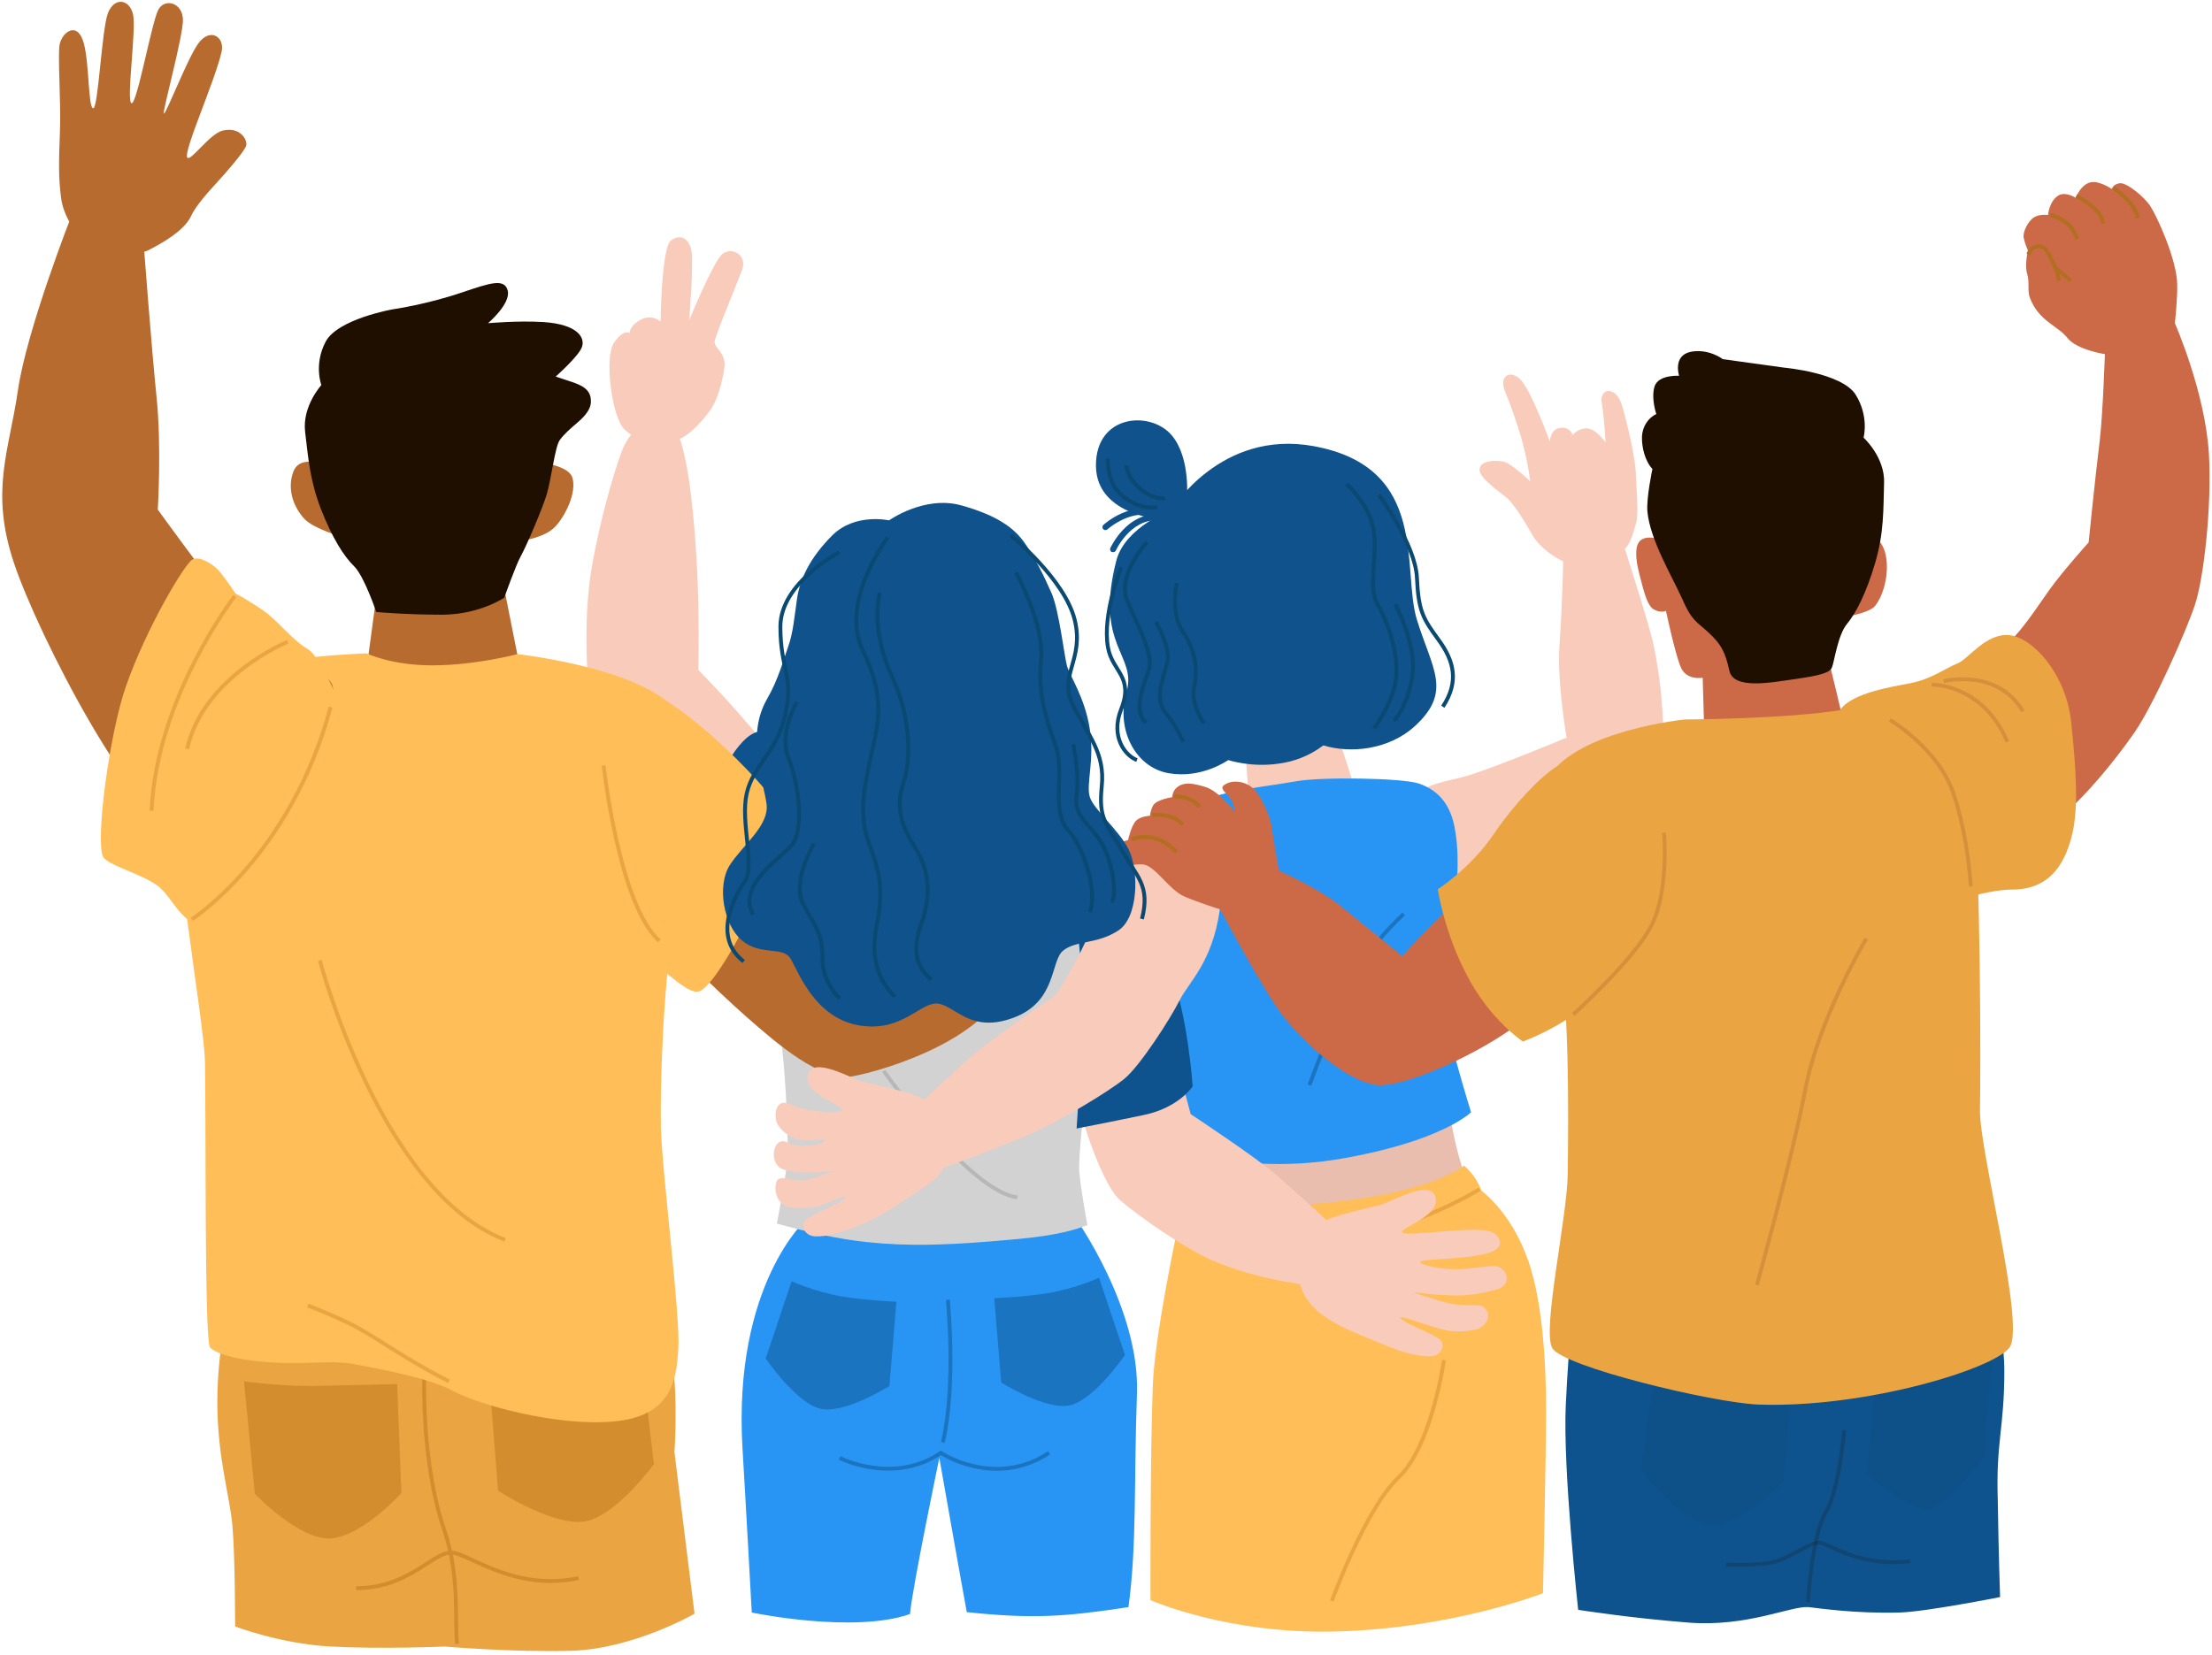
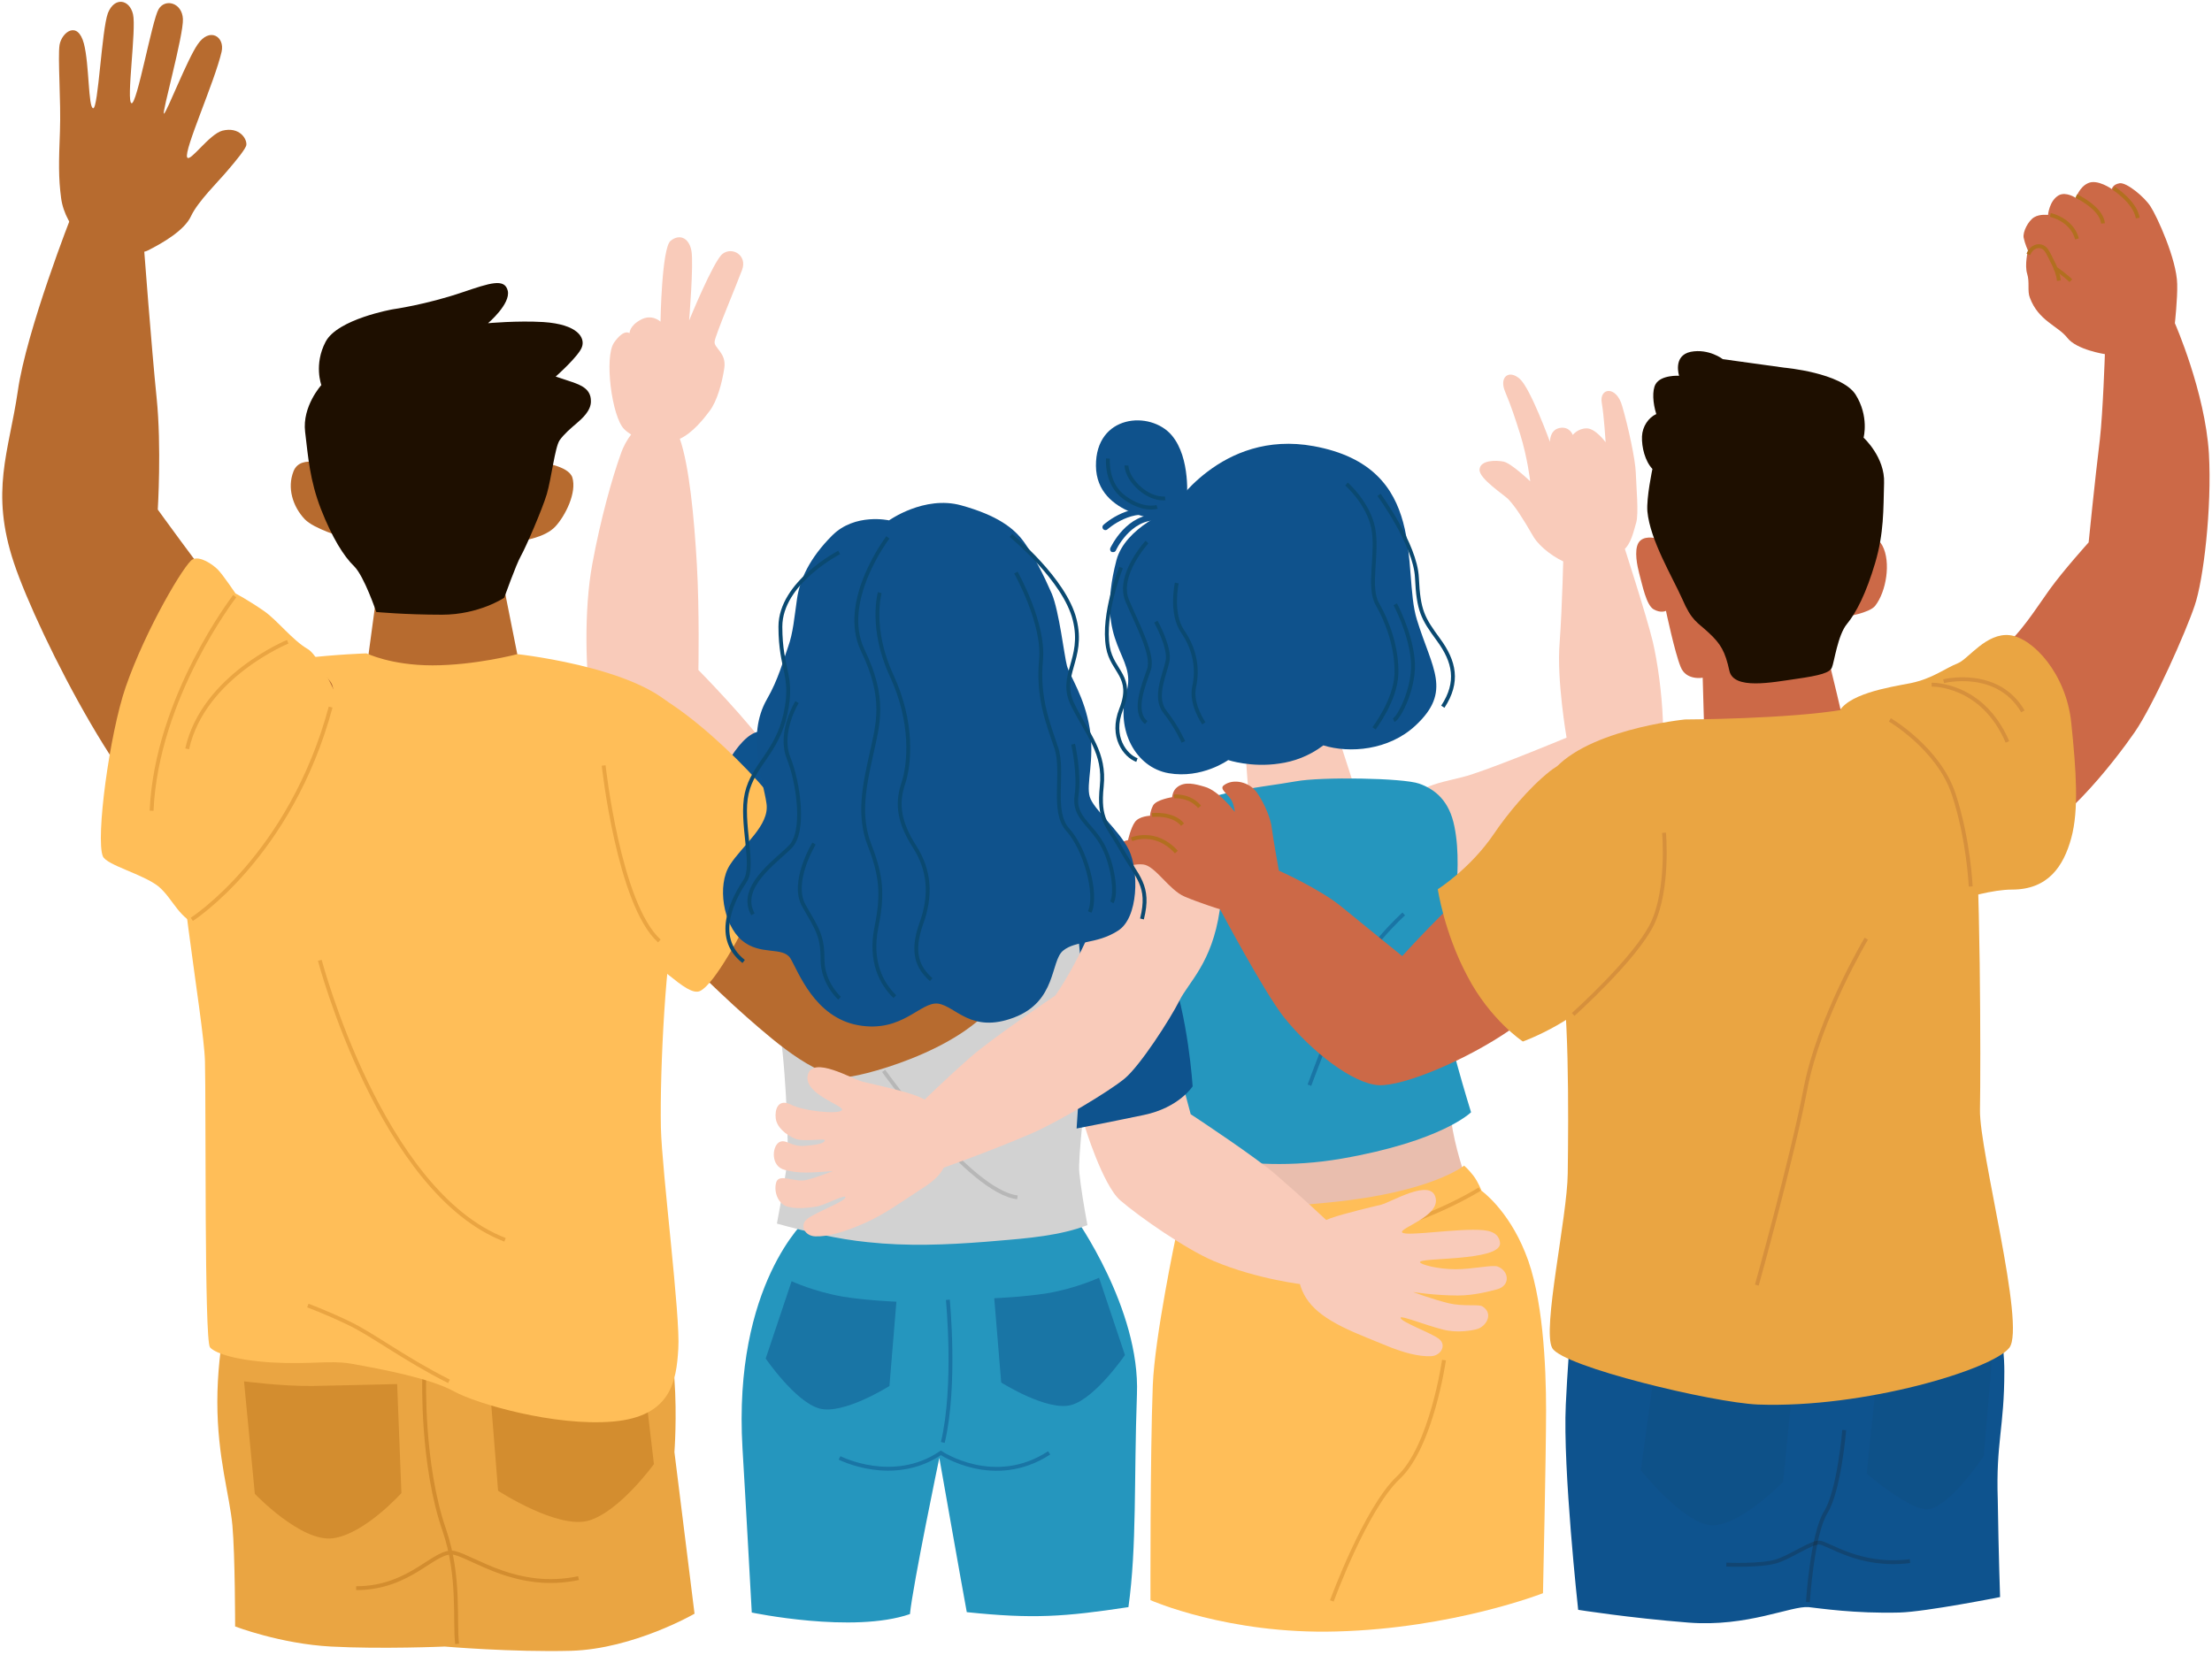
<svg xmlns="http://www.w3.org/2000/svg" width="572" height="428" viewBox="0 0 572 428" fill="none">
-   <path d="M291.8 415.7C275.3 418.2 267.2 418.8 250 417C248.8 410.6 242.9 377.1 242.9 377.1C242.9 377.1 236.1 409.7 235.3 417.5C220.6 422.6 194.4 417.1 194.4 417.1C194.4 417.1 192.7 386 192 374.6C189.5 332.2 208.6 315.3 208.6 315.3C208.6 315.3 223.8 312.9 244.2 313.1C264.6 313.3 278 314.9 278 314.9C278 314.9 294.9 338.5 294 360.7C293.2 382.9 294 399.9 291.8 415.7Z" fill="#2895F4" />
+   <path d="M291.8 415.7C275.3 418.2 267.2 418.8 250 417C248.8 410.6 242.9 377.1 242.9 377.1C242.9 377.1 236.1 409.7 235.3 417.5C220.6 422.6 194.4 417.1 194.4 417.1C194.4 417.1 192.7 386 192 374.6C189.5 332.2 208.6 315.3 208.6 315.3C208.6 315.3 223.8 312.9 244.2 313.1C264.6 313.3 278 314.9 278 314.9C278 314.9 294.9 338.5 294 360.7C293.2 382.9 294 399.9 291.8 415.7Z" fill="#2596BE" />
  <path opacity="0.5" d="M217.1 377.1C217.1 377.1 230.9 384.2 243.3 375.8C243.3 375.8 257.1 385.1 271.3 375.8" stroke="#0E538C" stroke-miterlimit="10" />
  <path opacity="0.5" d="M245.1 336.2C245.1 336.2 247.3 358.4 243.8 373.1" stroke="#0E538C" stroke-miterlimit="10" />
  <path opacity="0.5" d="M257.1 335.8L258.9 357.6C258.9 357.6 270.9 365.2 277.1 363.4C283.3 361.6 290.9 350.5 290.9 350.5L284.2 330.5C284.2 330.5 278.4 333.2 270.9 334.5C264.7 335.5 257.1 335.8 257.1 335.8Z" fill="#0E538C" />
  <path opacity="0.5" d="M231.8 336.7L230 358.5C230 358.5 218 366.1 211.8 364.3C205.6 362.5 198 351.4 198 351.4L204.7 331.4C204.7 331.4 210.5 334.1 218 335.4C224.2 336.4 231.8 336.7 231.8 336.7Z" fill="#0E538C" />
  <path d="M200.9 316.5C208.6 318.6 216.4 320.5 224.4 321.3C234.6 322.4 244.7 322 254.9 321.2C262.8 320.5 271 320.1 278.6 317.8C279.5 317.5 280.3 317.2 281.2 316.9C280.3 312 279.5 307.2 279.1 303.3C278.7 299.7 280.7 282.6 282 271.7C283.3 260.8 283.3 227.7 278.1 224.2C272.9 220.7 261.1 219.5 258 219C245.6 216.9 227.5 217 220.6 218.1C214.1 219.1 204.5 223.4 201.9 229.4C198.5 237.2 198.9 252 201 262.7C203.2 273.4 203.8 294.2 203.7 299.1C203.5 302.2 202.3 309 200.9 316.5Z" fill="#D2D2D2" />
  <path d="M228.5 277C228.5 277 250.7 308.3 263.1 309.7" stroke="#B7B7B7" stroke-miterlimit="10" />
  <path d="M307.2 282.7C330.9 288.6 356.3 282.4 374.7 277.8C373.7 295.1 381 307.7 380.2 310C379.5 312.2 357.6 323 342.7 323.9C327.8 324.8 306.6 317.5 305.4 315.2C304.9 313.8 307.9 297.5 307.2 282.7Z" fill="#E9BEAE" />
  <path d="M321.6 188.6L323 207.3L350 202.8L341.8 177.4L321.6 188.6Z" fill="#F9CBBA" />
  <path d="M366.4 160.3C362.4 147.5 369.8 120.9 339.7 115.4C315.6 111 303 131.8 303 131.8C303 131.8 291 136.3 288.7 144.9C282.9 167.2 294.1 169.3 291.3 179C288.5 188.7 293.6 198.5 302.2 200C310.8 201.5 317.6 196.6 317.6 196.6C317.6 196.6 323.6 198.6 330.8 197.5C334.5 197 338.5 195.6 342.2 192.8C349 194.9 359.1 194.1 366 187.7C375.6 178.8 370.3 173 366.4 160.3Z" fill="#0F528C" />
  <path d="M289.9 146.8C289.9 146.8 285 158.8 286.5 167.4C287.6 173.8 293.3 174.9 289.9 183.5C287.1 190.6 291 195.5 294 196.6" stroke="#0A4971" stroke-miterlimit="10" />
  <path d="M348.2 125.2C348.2 125.2 353.8 130.1 355.1 136.6C356.4 143.2 353.6 151.8 356.2 156.3C358.8 160.8 361.3 167.6 361.1 174.3C360.9 181.1 355.3 188.4 355.3 188.4" stroke="#0A4971" stroke-miterlimit="10" />
  <path d="M360.8 156.3C360.8 156.3 364.6 163.4 365.3 170.4C366.1 177.3 361.9 185.6 360.4 186.3" stroke="#0A4971" stroke-miterlimit="10" />
  <path d="M296.6 140.2C296.6 140.2 288.7 148.8 291.5 155.4C294.3 162 298.4 169.5 297.1 173.2C295.8 177 292.8 184.1 296.4 186.9" stroke="#0A4971" stroke-miterlimit="10" />
  <path d="M298.9 160.8C298.9 160.8 302.7 167.6 301.9 171.1C301.1 174.7 298.3 180.5 301.3 184.2C304.3 188 306 191.9 306 191.9" stroke="#0A4971" stroke-miterlimit="10" />
  <path d="M304.3 150.8C304.3 150.8 302.6 158.6 305.8 163.3C309.1 168.1 309.8 173.1 308.8 177.6C307.8 182.1 311.3 187.1 311.3 187.1" stroke="#0A4971" stroke-miterlimit="10" />
  <path d="M301.7 134.6C301.7 134.6 283.5 133.8 283.4 120.5C283.3 107.2 297.5 106.1 303 112.6C308 118.5 306.9 129.4 306.9 129.4L301.7 134.6Z" fill="#0F528C" />
  <path d="M300 134C299.8 134.1 299.6 134 299.5 134C293.1 130.9 286.4 136.9 286.4 136.9C286.1 137.2 285.6 137.2 285.3 136.9C285 136.6 285 136.1 285.3 135.8C285.6 135.5 292.8 129.1 300.1 132.6C300.5 132.8 300.6 133.2 300.4 133.6C300.3 133.8 300.2 133.9 300 134Z" fill="#0F528C" />
  <path d="M288 142.8C287.8 142.8 287.6 142.8 287.5 142.8C287.1 142.6 287 142.2 287.1 141.8C287.3 141.4 291.4 132.6 299.5 133.1C299.9 133.1 300.2 133.5 300.2 133.9C300.2 134.3 299.8 134.6 299.4 134.6C292.3 134.2 288.5 142.4 288.5 142.5C288.4 142.6 288.2 142.8 288 142.8Z" fill="#0F528C" />
  <path d="M356.6 128C356.6 128 366 140.8 366.4 149.4C366.8 158 367.9 159.9 372 165.5C376.1 171.1 377.3 176.4 373.1 182.8" stroke="#0A4971" stroke-miterlimit="10" />
  <path d="M286.5 118.6C286.5 118.6 285.9 125.2 290.8 128.7C295.7 132.3 299.2 131.1 299.2 131.1" stroke="#0A4971" stroke-miterlimit="10" />
  <path d="M291.3 120.4C291.3 120.4 291.2 123.2 294.7 126.3C298.2 129.4 301.3 128.9 301.3 128.9" stroke="#0A4971" stroke-miterlimit="10" />
  <path d="M411.3 141C407.6 141.5 404.3 142.5 404.3 142.5C404.3 142.5 404 156.8 403.3 166.3C402.5 175.8 405.1 190.8 405.1 190.8C405.1 190.8 388.8 197.6 380.6 200.3C374.3 202.4 366.8 202.3 362.1 209.2C357.4 216.1 362.6 241.6 374.1 239.8C385.6 238.1 392.6 233 405.1 224.8C419 215.7 423.9 209.7 427.8 203.2C431.7 196.7 429.9 176.8 427.4 166C425.8 159.3 419.6 140.2 419.6 140.2C419.6 140.2 415 140.5 411.3 141Z" fill="#F9CBBA" />
  <path d="M405.9 145.9C409.9 147.3 417.9 143.8 419.8 142.3C421.8 140.7 422.4 137.5 423.1 135.2C423.8 132.9 423.1 125.6 423 122.3C422.9 118.9 421 110.2 419.5 105.1C418 99.6 413.5 100.3 414.2 104.2C414.8 107.7 415.2 114.4 415.2 114.4C415.2 114.4 412.6 110.8 410.3 110.8C408 110.8 406.7 112.5 406.7 112.5C406.7 112.5 405.9 110.2 403.3 110.7C400.7 111.2 400.8 114.3 400.8 114.3C400.8 114.3 395.8 100.5 393 98C390.2 95.5 387.6 97.5 389.2 101.3C390.8 105.1 391.8 108.2 393.1 112.3C395 118.4 395.7 124.5 395.7 124.5C395.7 124.5 390.8 119.8 388.8 119.4C386.8 119 382.8 119 382.6 121.4C382.3 123.8 389.3 128.2 390.2 129.3C391.9 131.2 393.4 133.4 396.7 139.1C398.2 141.4 401.9 144.5 405.9 145.9Z" fill="#F9CBBA" />
-   <path d="M373.3 259C373.3 253.1 375.8 239.9 376.4 233.6C376.9 227.1 377.4 220.2 376.1 213.8C374.8 207.2 371.2 204.2 367 202.7C362.8 201.2 341.5 200.9 335.1 202.1C325.8 203.8 306.5 205.2 302.8 212.7C299.1 220.1 302.8 247.7 304 262.7C304.8 273 301.6 296.3 301.6 296.3C301.6 296.3 320.9 304.2 346.9 299.7C372.9 295.2 380.4 287.7 380.4 287.7C380.4 287.7 373.3 264.9 373.3 259Z" fill="#2895F4" />
+   <path d="M373.3 259C373.3 253.1 375.8 239.9 376.4 233.6C376.9 227.1 377.4 220.2 376.1 213.8C374.8 207.2 371.2 204.2 367 202.7C362.8 201.2 341.5 200.9 335.1 202.1C325.8 203.8 306.5 205.2 302.8 212.7C299.1 220.1 302.8 247.7 304 262.7C304.8 273 301.6 296.3 301.6 296.3C301.6 296.3 320.9 304.2 346.9 299.7C372.9 295.2 380.4 287.7 380.4 287.7C380.4 287.7 373.3 264.9 373.3 259Z" fill="#2596BE" />
  <path opacity="0.5" d="M363 236.4C363 236.4 352.9 245.4 348.4 255.9C343.9 266.4 338.6 280.7 338.6 280.7" stroke="#0E538C" stroke-miterlimit="10" />
  <path d="M345.6 422C317.6 422.8 297.5 413.9 297.5 413.9C297.5 413.9 297.4 376.6 298.1 358.3C298.6 345.7 304.1 319.7 304.1 319.7C304.1 319.7 304.1 316.4 304.3 315.2C304.6 313.5 304.9 311.8 304.9 311.8C304.9 311.8 317.7 313.7 344 311C370.3 308.4 378.6 301.5 378.6 301.5C378.6 301.5 379.7 302.4 381 304.1C382.3 305.8 383.1 308 383.1 308C383.1 308 389.9 312.8 394.4 324C399 335.1 399.8 353.3 399.8 364.8C399.8 376.3 399 412.1 399 412.1C399 412.1 375.8 421.2 345.6 422Z" fill="#FFBE58" />
  <path d="M304 319.6C304 319.6 329.3 323.3 348.2 320.3C367.2 317.3 382.6 307.6 382.6 307.6" stroke="#EAA542" stroke-miterlimit="10" />
  <path d="M344.4 414.1C344.4 414.1 353.1 390.2 361.6 382.2C370.2 374.2 373.4 351.8 373.4 351.8" stroke="#EAA542" stroke-miterlimit="10" />
  <path d="M199.2 194.7C194 186.9 180.6 173.3 180.6 173.3C180.6 173.3 180.9 158.2 180.2 146C179.5 133.7 178.2 120.4 175.8 113.5C179.1 112 182.1 108.2 183.5 106.3C185.4 103.8 186.7 99.2 187.3 95.2C187.9 91.2 184.5 90 184.8 88.3C185 86.6 190.5 73.6 191.9 69.8C193.3 66 189.3 63.7 186.8 65.7C184.4 67.7 178.2 82.9 178.2 82.9C178.2 82.9 179.4 68.3 178.8 64.9C178.2 61.5 175.7 60.4 173.4 62.3C171.1 64.2 170.8 83.2 170.8 83.2C170.8 83.2 168.6 81.1 165.7 82.7C162.7 84.3 162.8 86.2 162.8 86.2C162.8 86.2 161.4 84.9 158.8 88.6C156.2 92.3 158.2 107.8 161.4 111C162 111.6 162.6 112 163.2 112.4C162.2 113.7 161.2 115.4 160.5 117.5C158.3 123.6 155.3 134.3 153.2 145.7C150.9 157.9 151.5 174.4 152.8 182.2C154.1 190 170.2 215.5 179.8 225.5C189 235.1 202.7 239.3 209.2 232C218.4 221.3 204.4 202.5 199.2 194.7Z" fill="#F9CBBA" />
  <path d="M200.5 261.3C200.5 261.3 204.5 247 207.7 239.1C211.6 229.3 222.1 218.2 222.1 218.2C222.1 218.2 219.8 214.2 214.9 207.8C211.7 203.6 202.3 192.7 200.1 190.6C195.1 185.8 189.2 193.6 184 205.4C179.5 215.6 179 235.2 179 235.2C179 235.2 182.8 243.6 189.3 250.9C192.9 255.2 200.5 261.3 200.5 261.3Z" fill="#0E538E" />
  <path d="M147.7 427C132.5 427.4 115 425.9 115 425.9C115 425.9 98.7 426.6 85.6 425.9C72.5 425.2 60.8 420.7 60.8 420.7C60.8 420.7 60.8 402.4 60.1 394.6C59.4 386.8 56.2 377 56.2 362.6C56.2 348.2 59.5 334.3 61.9 327.6C64.3 320.9 167.1 319.2 170.5 330.5C171.1 332.5 173.5 345.1 174.4 356.7C175.1 366.4 174.4 375.6 174.4 375.6L179.6 417.4C179.6 417.4 163.9 426.5 147.7 427Z" fill="#EAA542" />
  <path d="M126.5 356.6L128.8 385.6C128.8 385.6 144.3 395.7 152.3 393.3C160.3 390.9 169.1 378.7 169.1 378.7L165.8 350.8C165.8 350.8 154 353.1 144.3 354.8C136.3 356.3 126.5 356.6 126.5 356.6Z" fill="#D38D2F" />
  <path d="M63.1 357.3L65.9 386.4C65.9 386.4 77.8 398.9 86 397.9C94.2 396.9 103.8 386.2 103.8 386.2L102.7 358C102.7 358 90.8 358.3 80.9 358.5C72.9 358.6 63.1 357.3 63.1 357.3Z" fill="#D38D2F" />
  <path d="M109.7 356.6C109.7 356.6 109 378.8 114.9 395.8C119 407.8 117.5 419.3 118.2 425.2" stroke="#D38D2F" stroke-miterlimit="10" />
  <path d="M92.1 410.8C106.5 410.8 112.5 400.4 117.6 401.7C122.8 403 133.9 411.5 149.6 408.2" stroke="#D38D2F" stroke-miterlimit="10" />
  <path d="M94.9 172.2L98.1 148.5L130 150.3L135.1 175.9C135.1 175.9 129.7 193.8 110.4 189.6C91.2 185.6 93.9 172.3 94.9 172.2Z" fill="#B76B2F" />
  <path d="M148 123.5C147 120.4 139.7 119.6 139.7 119.6L135.2 139.8C135.2 139.8 140.9 139.1 143.6 136.2C146.2 133.4 149.2 127.4 148 123.5Z" fill="#B76B2F" />
  <path d="M85.5 120.7C85.5 120.7 77.8 117.1 75.9 121.9C74.2 126.2 75.7 131 78.8 134.3C81.2 136.8 88.5 138.9 88.5 138.9L85.5 120.7Z" fill="#B76B2F" />
  <path d="M147.9 98.8C146.7 98.4 143.7 97.4 143.7 97.4C143.7 97.4 149.8 92 150.5 89.7C151.3 87.4 149.5 83.9 140.5 83.3C133.8 82.9 126.2 83.6 126.2 83.6C126.2 83.6 132.1 78.6 131.3 75.2C130.5 71.9 126.7 73.2 119.6 75.6C110.2 78.8 101.6 80 101.6 80C101.6 80 87.3 82.5 84.2 88.4C81.1 94.3 83.1 99.6 83.1 99.6C83.1 99.6 78.1 105.1 78.9 111.7C79.7 118.3 80.1 124.2 83 131.7C85.9 139.1 88.9 143.9 91.6 146.5C94.2 149.1 97.3 158.3 97.3 158.3C97.3 158.3 104.7 159 114.3 159C123.9 159 130.4 154.6 130.4 154.6C130.4 154.6 133.4 146.1 134.7 143.8C136 141.5 140.2 131.8 141.4 127.8C142.6 123.7 143.5 115.7 144.7 113.9C145.9 112.2 147.7 110.7 149.1 109.5C150.5 108.3 152.9 106.2 152.8 103.7C152.8 100.6 150.2 99.6 147.9 98.8Z" fill="#1E0F00" />
  <path d="M90.7 98.7C90.7 98.7 86.2 87.9 98.1 86.9C113.8 85.6 123.8 83 123.8 83" fill="#1E0F00" />
  <path d="M94.2 100C94.2 100 95.5 93 107.3 95.2C119.1 97.4 138.6 97.4 138.6 97.4" fill="#1E0F00" />
  <path d="M99 101.3C99 101.3 105.1 103.5 116.8 106.1C128.6 108.7 136 105.7 136 105.7" fill="#1E0F00" />
  <path d="M90.3 104.3C90.3 104.3 82.9 109.5 85.5 120.6C88.1 131.7 93.3 138.7 93.3 138.7" fill="#1E0F00" />
-   <path d="M93.8 107C93.8 107 88.6 116.1 94.2 125.3Z" fill="#1E0F00" />
+   <path d="M93.8 107C93.8 107 88.6 116.1 94.2 125.3L93.8 107Z" fill="#1E0F00" />
  <path d="M133.8 169.2C133.8 169.2 171.7 173.3 176.9 187.1C182.1 200.8 177.6 227.8 174.9 236.5C172.2 245.2 170.6 276.6 170.9 291.7C171.2 303.4 176 340.6 175.4 348.9C174.9 357.2 173.6 366.4 158.5 367.7C143.5 369 123.2 363.1 117.4 359.9C111.5 356.6 99.1 354.2 90.6 352.7C85.1 351.8 80.5 353 70 352.4C59.6 351.7 55.3 349.7 54.3 348.5C52.8 346.6 53.3 285.6 53 274.5C52.7 263.4 44.2 218.3 46 201.6C47 192.4 49.3 181.1 55.2 176.4C63.4 170 94.8 169 94.8 169C94.8 169 101.1 172.1 111.8 172.1C122.9 172.1 133.8 169.2 133.8 169.2Z" fill="#FFBE58" />
  <path d="M260.6 252.8C256.7 268.5 228.5 277 220.4 278.4C212.3 279.8 201.2 270.2 193 263C184.8 255.8 171.7 242.6 171.7 242.6L192.2 204C192.2 204 200.8 212 208.7 220.5C216.7 229 228 241.3 228 241.3C228 241.3 264.5 237.1 260.6 252.8Z" fill="#B76B2F" />
  <path d="M181.1 256.3C177.4 258.2 169.2 246.9 162.1 245.8C155 244.7 142.7 239.6 142.7 239.6C142.7 239.6 148.5 173.3 160.6 175.9C176.7 179.4 201.2 206.5 204 212.4C206 216.6 200.2 223.4 196 232.6C191.7 241.8 184.8 254.4 181.1 256.3Z" fill="#FFBE58" />
  <path d="M85.5 176.4C79.9 168.8 67 166.1 60.1 157.5C50.7 145.6 40.8 131.8 40.8 131.8C40.8 131.8 41.8 115.6 40.5 102.9C39.2 90.2 37.2 63.7 37.2 63.7L18.6 55.5C18.6 55.5 6.8 85.5 4.6 101.2C2.3 116.9 -2.6 127 3.6 145.6C9.8 164.2 35.4 214.2 48.1 215.8C60.9 217.4 91.1 184.1 85.5 176.4Z" fill="#B76B2F" />
  <path d="M63.7 37.5C63.9 35.9 61.9 32.7 57.5 33.8C54.1 34.7 49.1 42.1 48.4 40.7C47.5 38.9 55.5 21.2 57.3 13.4C58.2 9.5 54.2 6.9 51.1 11.5C48.4 15.4 43.1 29.1 42.4 29.4C41.7 29.7 47.5 9.1 47.3 4.9C47.1 0.7 42.7 -0.5 41 2.4C39.3 5.3 35.4 27.2 34 26.7C32.6 26.2 35.3 7.5 34.4 3.7C33.5 -0.2 29.6 -0.9 27.9 3.4C26.3 7.7 25.4 28.1 24.1 28C22.8 27.9 23.1 16.6 21.7 11.3C20.1 5.2 16 8.3 15.4 11.6C14.9 14.9 15.8 26.2 15.5 34C15.2 41.8 15.1 46 15.8 51.2C16.3 55.2 18.7 59.3 20.9 60.9C23.2 62.5 34.4 66.7 38.2 64.8C42 62.9 47.7 59.6 49.4 55.9C51.1 52.2 56.5 46.9 58.6 44.4C61.2 41.4 63.6 38.4 63.7 37.5Z" fill="#B76B2F" />
  <path d="M79.6 167.9C75.5 165.5 71.7 160.4 68.2 158C64 155.1 60.9 153.5 60.9 153.5C60.9 153.5 57.6 148.6 56.3 147.3C55 146 51.7 143.7 49.8 144.7C47.8 145.7 37.7 162.7 32.5 177.7C28.3 189.9 24.7 216.9 26.6 221.5C27.6 223.8 37 226.1 41 229.3C44.9 232.6 46.2 237.8 52.1 239.7C58 241.7 93.9 196.6 93.9 196.6C93.9 196.6 84.2 170.5 79.6 167.9Z" fill="#FFBE58" />
  <path d="M60.7 154.2C60.7 154.2 40.5 180.3 39.2 209.7" stroke="#EAA542" stroke-miterlimit="10" />
  <path d="M74.4 166C74.4 166 52.6 174.9 48.4 193.7" stroke="#EAA542" stroke-miterlimit="10" />
  <path d="M82.7 248.4C82.7 248.4 98.5 308.4 130.6 320.7" stroke="#EAA542" stroke-miterlimit="10" />
  <path d="M49.6 237.8C49.6 237.8 75.1 221.5 85.5 182.9" stroke="#EAA542" stroke-miterlimit="10" />
  <path d="M156.1 198C156.1 198 160 233.9 170.5 243.4" stroke="#EAA542" stroke-miterlimit="10" />
  <path d="M79.6 337.7C79.6 337.7 83.8 339.2 90.1 342.2C96.4 345.2 104.4 351.4 116.1 357.3" stroke="#EAA542" stroke-miterlimit="10" />
  <path d="M335.6 325.9C336 318.8 340.4 316.5 344.1 315.1C347.8 313.8 355.5 312 357.2 311.6C360 310.8 369.9 304.8 371.2 309.7C372.6 314.6 361.6 317.7 362.6 318.8C363.7 319.9 377.2 317.6 383.6 318.2C386.8 318.5 387.8 320 387.9 321.6C388 326.3 366.7 325.2 367.2 326.5C367.4 327.1 371.8 328.3 376.4 328.3C380.9 328.3 385.8 327.1 387.3 327.6C390.3 328.8 390.6 332.6 387.1 333.5C385.6 333.9 381.3 335.1 377 335.1C371.1 335.1 365.4 334.2 365.4 334.2C365.4 334.2 370.2 336 374.6 337.1C378.4 338 382.4 337.3 383.3 337.9C386.3 339.7 384.4 343.1 381.9 343.8C380.8 344.1 376.9 344.9 373.1 343.9C368.1 342.6 362.5 340.3 362.2 340.8C361.8 341.8 370.3 344.8 372.2 346.4C374.1 348 372.6 350.7 370 350.8C366.9 350.9 363 350 357.6 347.7C352.2 345.5 347.8 343.8 344.2 341.6C337.5 337.6 335.2 332.9 335.6 325.9Z" fill="#F9CBBA" />
  <path d="M329.9 303.8C324.8 299.4 310.2 289.7 307.9 288.2C307.6 287.1 306.3 282.2 306.3 282.2C306.3 282.2 301 285.8 295.1 287.4C289.2 289 280.4 291 280.4 291C280.4 291 285.1 306.5 289.7 310.5C294.7 314.8 306.6 323.1 313.9 326.2C325.3 331 337.4 332.3 337.4 332.3L343.4 316C343.4 316 337.5 310.4 329.9 303.8Z" fill="#F9CBBA" />
  <path d="M302.3 249.8C299 241 293.6 231.9 288.8 228.1C284 224.3 276.6 223.5 276.6 223.5C276.6 223.5 280.1 250.2 280.1 258.6C280.1 267 278.4 291.9 278.4 291.9C278.4 291.9 286.7 290.3 295.8 288.4C304.9 286.5 308.4 281 308.4 281C308.4 281 307.3 262.9 302.3 249.8Z" fill="#0E538E" />
  <path d="M305.5 209.5C300.4 209.1 289.1 220.5 284.1 235.1C279.6 248.1 272.9 257.5 272.9 257.5C272.9 257.5 256.3 268.7 250.9 273.5C243.3 280.2 237.6 285.9 237.6 285.9L243.8 302.1C243.8 302.1 255.3 298.1 266.7 293.2C274 290 286.8 282.3 290.8 279C294.8 275.7 302.6 263.6 305 258.8C307.4 254 313.4 249.1 315.4 235.5C317.5 222.1 310.7 209.9 305.5 209.5Z" fill="#F9CBBA" />
  <path d="M245 294.1C244.5 286.9 240 284.5 236.3 283.2C232.6 281.9 224.7 280.2 223.1 279.8C220.3 279.1 210.2 273 208.9 278C207.6 283.1 218.7 286 217.7 287.2C216.7 288.3 207.7 287.4 204.5 285.7C201.2 284.1 200.3 287 200.6 289.3C200.9 291.6 203.2 293.5 205.5 294.5C207.8 295.5 213.6 294.3 213.3 295C213.1 295.7 211.7 296.1 208.1 296.4C204.5 296.7 203.2 294.4 201.4 295.5C199.6 296.7 199.3 301.7 202.9 302.6C204.4 303 206.2 303.3 208.5 303.3C210.8 303.3 215.4 302.9 215.4 302.9C215.4 302.9 211.7 304.4 208.6 305.2C205.5 306 201.4 303.3 200.7 305.9C200 308.5 201.4 311.5 203.6 312.1C205.9 312.8 209.2 312.4 211.1 312.1C213.1 311.8 218.3 309 218.6 309.6C219.1 310.6 210.5 313.7 208.6 315.4C206.7 317.1 208.2 319.7 210.8 319.8C213.9 319.9 217.8 318.9 223.3 316.5C228.7 314.2 234.1 310.2 237.7 307.9C244.2 303.9 245.4 301.3 245 294.1Z" fill="#F9CBBA" />
  <path d="M518.3 354.7C518.3 340.1 512 322.8 512 322.8C512 322.8 411.2 315.4 408.3 326.3C407.3 330.1 405.7 346.6 404.9 363.3C404.1 380 408.1 416.4 408.1 416.4C408.1 416.4 421.3 418.5 436.6 419.7C451.9 420.9 463.2 415.3 467.7 415.7C470.5 416 479.6 417.4 491.2 417.1C498.1 416.9 517.2 413.1 517.2 413.1C517.2 413.1 516.8 401.6 516.6 387.9C516.1 373.1 518.3 369.3 518.3 354.7Z" fill="#0E538E" />
  <g opacity="0.2">
    <path opacity="0.2" d="M447.5 356.8C438.6 356 427.8 354.9 427.8 354.9L424.3 380.3C424.3 380.3 434.3 392.9 441.6 394.4C448.9 395.9 461.1 383.3 461.1 383.3L463.7 357C463.8 357 454.8 357.4 447.5 356.8Z" fill="#1E0F00" />
    <path opacity="0.2" d="M515.2 350.3L513 376.6C513 376.6 504.1 390 498.4 390.4C493.9 390.7 482.7 381.2 482.7 381.2L485.1 358.1C485.1 358.1 494.1 355.9 500.1 354.6C506.1 353.4 515.2 350.3 515.2 350.3Z" fill="#1E0F00" />
  </g>
  <path opacity="0.2" d="M476.9 369.9C476.9 369.9 475.6 385.6 472.1 391.2C468.6 396.9 467.5 414.4 467.5 414.4" stroke="#1E0F00" stroke-miterlimit="10" />
  <path opacity="0.2" d="M446.4 404.7C446.4 404.7 455.5 405.1 459.5 403.8C463.4 402.5 468.2 399 470.4 399C472.6 399 480.8 405.5 493.9 403.8" stroke="#1E0F00" stroke-miterlimit="10" />
  <path d="M571.2 117.3C570.2 101.3 562.4 83.6 562.4 83.6C562.4 83.6 563.1 77.3 563 73.5C562.9 67.1 557.7 55.8 556.1 53.4C554.6 51 549.9 47.1 548.1 47.4C546.3 47.7 546.1 48.9 546.1 48.9C546.1 48.9 542.3 46.2 539.9 47.4C537.7 48.4 536.8 51.2 536.8 51.2C536.8 51.2 534.3 49.5 532.4 50.5C529.9 51.9 529.6 55.6 529.6 55.6C529.6 55.6 527.5 55.3 526 56.2C524.5 57.1 523 60 523.3 61.5C523.6 63 524.4 64.8 524.4 64.8C524.4 64.8 523.5 68.6 524.2 70.8C524.9 73 524.2 75.3 524.9 77C527.1 83 532.2 84.3 534.6 87.4C537 90.5 544.3 91.6 544.3 91.6C544.3 91.6 543.8 106.7 543 113.7C541.7 124.3 540.1 140.3 540.1 140.3C540.1 140.3 533.6 147.5 530 152.5C526.4 157.5 522.6 163.8 517.5 167.9C507.7 175.9 493 176.6 497.4 196.7C499.7 207.1 510.1 217.9 520.6 217.7C531.1 217.5 547.1 196.5 552 189.4C556.9 182.3 565.3 163.3 567.5 156.7C569.8 150.1 572 131.3 571.2 117.3Z" fill="#CC6947" />
  <path d="M530.2 55.6C530.2 55.6 535.7 56.7 537.1 61.8" stroke="#B26F1F" stroke-miterlimit="10" />
  <path d="M536.9 50.7C536.9 50.7 543.5 53.8 543.8 57.8" stroke="#B26F1F" stroke-miterlimit="10" />
  <path d="M546.6 48.7C546.6 48.7 552.1 52.2 552.8 56.4" stroke="#B26F1F" stroke-miterlimit="10" />
  <path d="M535.5 72.6C535.5 72.6 534 71.1 531.3 69.3" stroke="#B26F1F" stroke-miterlimit="10" />
  <path d="M532.4 72.6C532.2 70.8 531.7 69.7 531.1 68.4C530.4 67.1 529.7 65.3 528.9 64.4C528 63.5 526.9 63.5 526 64C525.1 64.4 524.5 65.8 524.5 65.8" stroke="#B26F1F" stroke-miterlimit="10" />
  <path d="M475.2 184.8C477.2 179.5 488.4 177.8 494.1 176.7C499.8 175.5 502.7 173 506.4 171.5C509 170.4 513.7 163.6 519.7 164.3C525.7 165 534.3 174.3 535.6 186.9C536.9 199.5 537.6 209.5 535.6 216.8C533.6 224.1 529.6 230.1 520.3 230.1C510.5 230.1 492.6 237.8 492.6 237.8C492.6 237.8 473.2 190.1 475.2 184.8Z" fill="#EAA542" />
  <path d="M477.3 159.5C477.3 159.5 483.4 158.6 484.9 156.7C487.8 153 489 145.4 486.8 141.2C484.4 136.5 477 140.8 477 140.8C477 140.8 437.8 115 432.3 117.4C426.7 119.9 426.3 127.5 426.4 130.9C426.5 134.2 428 139.2 428 139.2C428 139.2 424.9 138.4 423.7 140.4C422.5 142.4 423.4 146.5 423.9 148.4C424.7 151.3 425.7 156.5 427.6 157.6C429.5 158.7 430.8 158 430.8 158C430.8 158 433.1 168.9 434.6 172.5C436 176.1 440.3 175.3 440.3 175.3L440.8 192.9L477.6 191.8C477.7 190 472.3 168.4 472.3 168.4L477.3 159.5Z" fill="#CC6947" />
  <path d="M481.9 113.2C481.9 113.2 483.4 107.7 479.8 102C476.1 96.4 461.4 95.1 461.4 95.1L445.5 92.9C445.5 92.9 441.9 90.1 437.2 91C432.5 92 434.2 97.2 434.2 97.2C434.2 97.2 429.5 96.9 428.1 99.4C427.2 101 427.4 104.3 428.3 107.1C426.3 108 424.7 110.3 424.6 112.9C424.5 115.7 425.4 119.3 427.3 121.3C427.3 121.3 425.7 128.8 426 132.3C426.7 139.7 432.4 149.1 435 154.9C437.5 160.7 438.8 160.8 441.9 163.7C445 166.6 446.1 168.5 447.2 173.5C448.3 178.5 458.2 176.5 464.5 175.6C470.8 174.7 473.1 174 473.7 172.7C474.3 171.4 475.2 164.3 477.6 161.4C480 158.5 482.6 153.4 484.9 145.6C487.2 137.8 487 131.8 487.2 125C487.5 118.3 481.9 113.2 481.9 113.2Z" fill="#1E0F00" />
  <path d="M472.1 123.9C472.1 123.9 473.8 130.9 471.7 140C469.5 149.1 468.2 159.6 468.2 159.6" fill="#1E0F00" />
  <path d="M476.9 118.7C476.9 118.7 483.9 124.8 480.8 136.1C477.8 147.4 473.8 156.6 473.8 156.6" fill="#1E0F00" />
  <path d="M438.2 118.3C438.2 118.3 445.6 120.5 453.4 118.3C461.2 116.1 467.8 117.4 467.8 117.4" fill="#1E0F00" />
  <path d="M436 102.2C436 102.2 450.4 107.4 458.2 106.6C466 105.7 471.7 115.3 471.7 115.3" fill="#1E0F00" />
  <path d="M442.1 94.3C442.1 94.3 447.8 97.3 456.5 98.2C465.2 99.1 474.4 100.4 476.5 106C478.7 111.7 476.9 114.3 476.9 114.3" fill="#1E0F00" />
  <path d="M287.3 224.6C288.6 225.9 291.8 223.2 295.6 223.6C298.7 223.9 302.3 230.2 306.3 231.9C310.3 233.6 315.5 235.2 315.5 235.2C315.5 235.2 326.8 256.5 332 263.1C339.3 272.2 349.9 280.3 356.5 280.7C363.1 281 379.5 274 390.5 266.4C401.6 258.9 413.9 246 413.9 246L401.5 214.1C401.5 214.1 390.9 221.2 382.5 227.8C374.4 234.2 362.6 247.3 362.6 247.3C362.6 247.3 352.7 239.3 347.1 234.7C341.5 230 330.7 225.2 330.7 225.2C330.7 225.2 329.2 216.8 328.9 214.4C328.7 212 327.1 208 325.1 205.1C323.1 202.2 318.9 201.3 316.5 203.1C315.1 204.1 317.7 205.4 318.6 207.3C319.2 208.6 319.3 210 319.3 210C319.3 210 315.2 204.5 311.5 203.5C309.1 202.8 306.3 202 304.3 203.7C303.2 204.6 303.1 206.2 303.1 206.2C303.1 206.2 299.1 206.8 298.2 208.3C297.4 209.8 297.4 211 297.4 211C297.4 211 294.6 211.1 293.5 212.6C292.4 214.1 291.7 217.3 291.7 217.3C291.7 217.3 289 217.9 287.7 219.4C285.8 221.6 286 223.4 287.3 224.6Z" fill="#CC6947" />
  <path d="M292.6 217.1C292.6 217.1 298.8 214.4 304.2 220.4" stroke="#B26F1F" stroke-miterlimit="10" />
  <path d="M297.9 210.8C297.9 210.8 303.3 210.2 305.8 213.3" stroke="#B26F1F" stroke-miterlimit="10" />
  <path d="M303.6 206C303.6 206 307.6 205.6 310.2 208.7" stroke="#B26F1F" stroke-miterlimit="10" />
  <path d="M435.7 186.1C435.7 186.1 408.5 188.8 400.6 200.7C392.7 212.6 400.4 240.3 403.1 248.8C405.8 257.3 405.6 288.7 405.4 303.5C405.3 314.8 398.7 344 401.4 348.7C404.1 353.5 442.8 362.8 454.6 363.3C482.1 364.3 515.3 354.2 519.6 348.6C523.9 343 511.8 297.8 512 287.1C512.2 276.3 512.2 223.2 510.2 207C508.3 190.8 503 178.9 477 183.5C462.7 186 435.7 186.1 435.7 186.1Z" fill="#EAA542" />
  <path d="M410.7 195.2C410.7 195.2 404.4 196.6 400.9 199.4C395.3 203.8 389.6 210.8 386.3 215.7C380.2 224.7 371.8 230 371.8 230C371.8 230 373.4 241.1 379.4 252.4C385.3 263.8 393.8 269.4 393.8 269.4C393.8 269.4 409.9 263.6 416.1 253.3C422.8 242.1 425.2 228.2 425.2 228.2L410.7 195.2Z" fill="#EAA542" />
  <path d="M488.7 186.2C488.7 186.2 501.3 193.6 505.2 205.4C509.1 217.2 509.6 229.3 509.6 229.3" stroke="#D6903C" stroke-miterlimit="10" />
  <path d="M502.6 176.2C502.6 176.2 516.5 172.7 523.1 184" stroke="#D6903C" stroke-miterlimit="10" />
  <path d="M499.5 177.1C499.5 177.1 512.6 176.7 519.1 191.9" stroke="#D6903C" stroke-miterlimit="10" />
  <path d="M430.3 215.4C430.3 215.4 431.6 229.8 427.3 238.9C422.9 248 406.8 262.4 406.8 262.4" stroke="#D6903C" stroke-miterlimit="10" />
  <path d="M482.6 242.8C482.6 242.8 470.4 263.3 466.9 281.5C463.4 299.8 454.3 332.4 454.3 332.4" stroke="#D6903C" stroke-miterlimit="10" />
  <path d="M291.9 219.8C289.3 214.6 282.8 209.4 281.8 206.1C280.8 202.8 283.1 196.6 281.8 188.5C280.5 180.3 276.6 174.8 275.9 172.2C275.2 169.6 273.9 158.2 272 153.6C270 149 267.4 143.8 264.8 140.2C262.2 136.6 257.9 133.3 248.5 130.7C239 128.1 229.9 134.6 229.9 134.6C229.9 134.6 221.1 132.6 215.2 138.5C209.3 144.4 206.8 150 206.1 154.9C205.4 159.7 205.1 163.7 203.8 167.3C202.5 170.9 201.3 175.7 198.3 180.9C192.9 190.3 197.4 202 198.2 207.8C199.1 213.5 192 218.6 188.7 223.8C185.4 229 187 239.1 191.8 243.2C196.6 247.3 202.4 244.7 204.4 247.9C206.4 251.2 210.6 263.2 222 265.2C233.4 267.2 238 259 242.6 259.6C247.2 260.3 251.1 267.4 262.2 263.2C273.3 259 271.6 248.6 274.9 245.9C278.2 243.2 283.5 244.3 289 240.8C294.5 237.5 294.5 225.1 291.9 219.8Z" fill="#0F528C" />
  <path d="M262.7 148.1C262.7 148.1 270.1 161.2 269.2 170.7C268.3 180.3 270.9 186.8 273.1 193.3C275.3 199.8 271.8 209.8 276.1 214.6C280.5 219.4 283.9 231.1 281.8 235.9" stroke="#0A4971" stroke-miterlimit="10" />
  <path d="M277.5 192.5C277.5 192.5 279.2 199.9 278.4 205.6C277.5 211.3 281.9 213 284.9 218.2C287.9 223.4 288.8 231.3 287.5 233.4" stroke="#0A4971" stroke-miterlimit="10" />
  <path d="M206.1 181.6C206.1 181.6 201.3 189.4 203.9 196C206.5 202.5 208.3 215.2 204.3 219.1C200.4 223 190.8 229.5 194.7 236.5" stroke="#0A4971" stroke-miterlimit="10" />
  <path d="M210.5 218.2C210.5 218.2 204.4 228.2 207.9 234.3C211.4 240.4 212.7 242.1 212.7 248.2C212.7 254.3 217.1 258.2 217.1 258.2" stroke="#0A4971" stroke-miterlimit="10" />
  <path d="M229.6 139C229.6 139 217 155.5 223.1 168.2C229.2 180.8 227 187.4 225.3 195.2C223.6 203 221.8 210.9 224.9 218.7C227.9 226.5 228.4 231.3 226.6 240C224.9 248.7 227.9 254.4 231.4 257.8" stroke="#0A4971" stroke-miterlimit="10" />
  <path d="M227.5 153.3C227.5 153.3 224.9 162.4 230.5 174.6C236.2 186.8 235.3 197.7 233.5 202.9C231.8 208.1 232.6 212.9 236.5 219C240.4 225.1 240.9 231.6 238.2 239C235.6 246.4 237.3 250.3 240.8 253.4" stroke="#0A4971" stroke-miterlimit="10" />
  <path d="M261.4 138.5C261.4 138.5 275.3 149.8 277.9 160.3C280.5 170.7 273.5 174.7 277.5 182.5C281.4 190.3 285.8 194.7 284.9 203.4C284 212.1 286.2 213 290.1 219.9C294 226.9 297.5 229 295.3 237.7" stroke="#0A4971" stroke-miterlimit="10" />
  <path d="M217 142.9C217 142.9 201.8 150.7 201.8 162.1C201.8 173.4 205.3 174.7 203.1 184.7C200.9 194.7 194.8 197.8 193.1 205.2C191.4 212.6 195.3 223.9 192.7 227.8C190.1 231.7 184 242.2 192.3 248.7" stroke="#0A4971" stroke-miterlimit="10" />
</svg>
